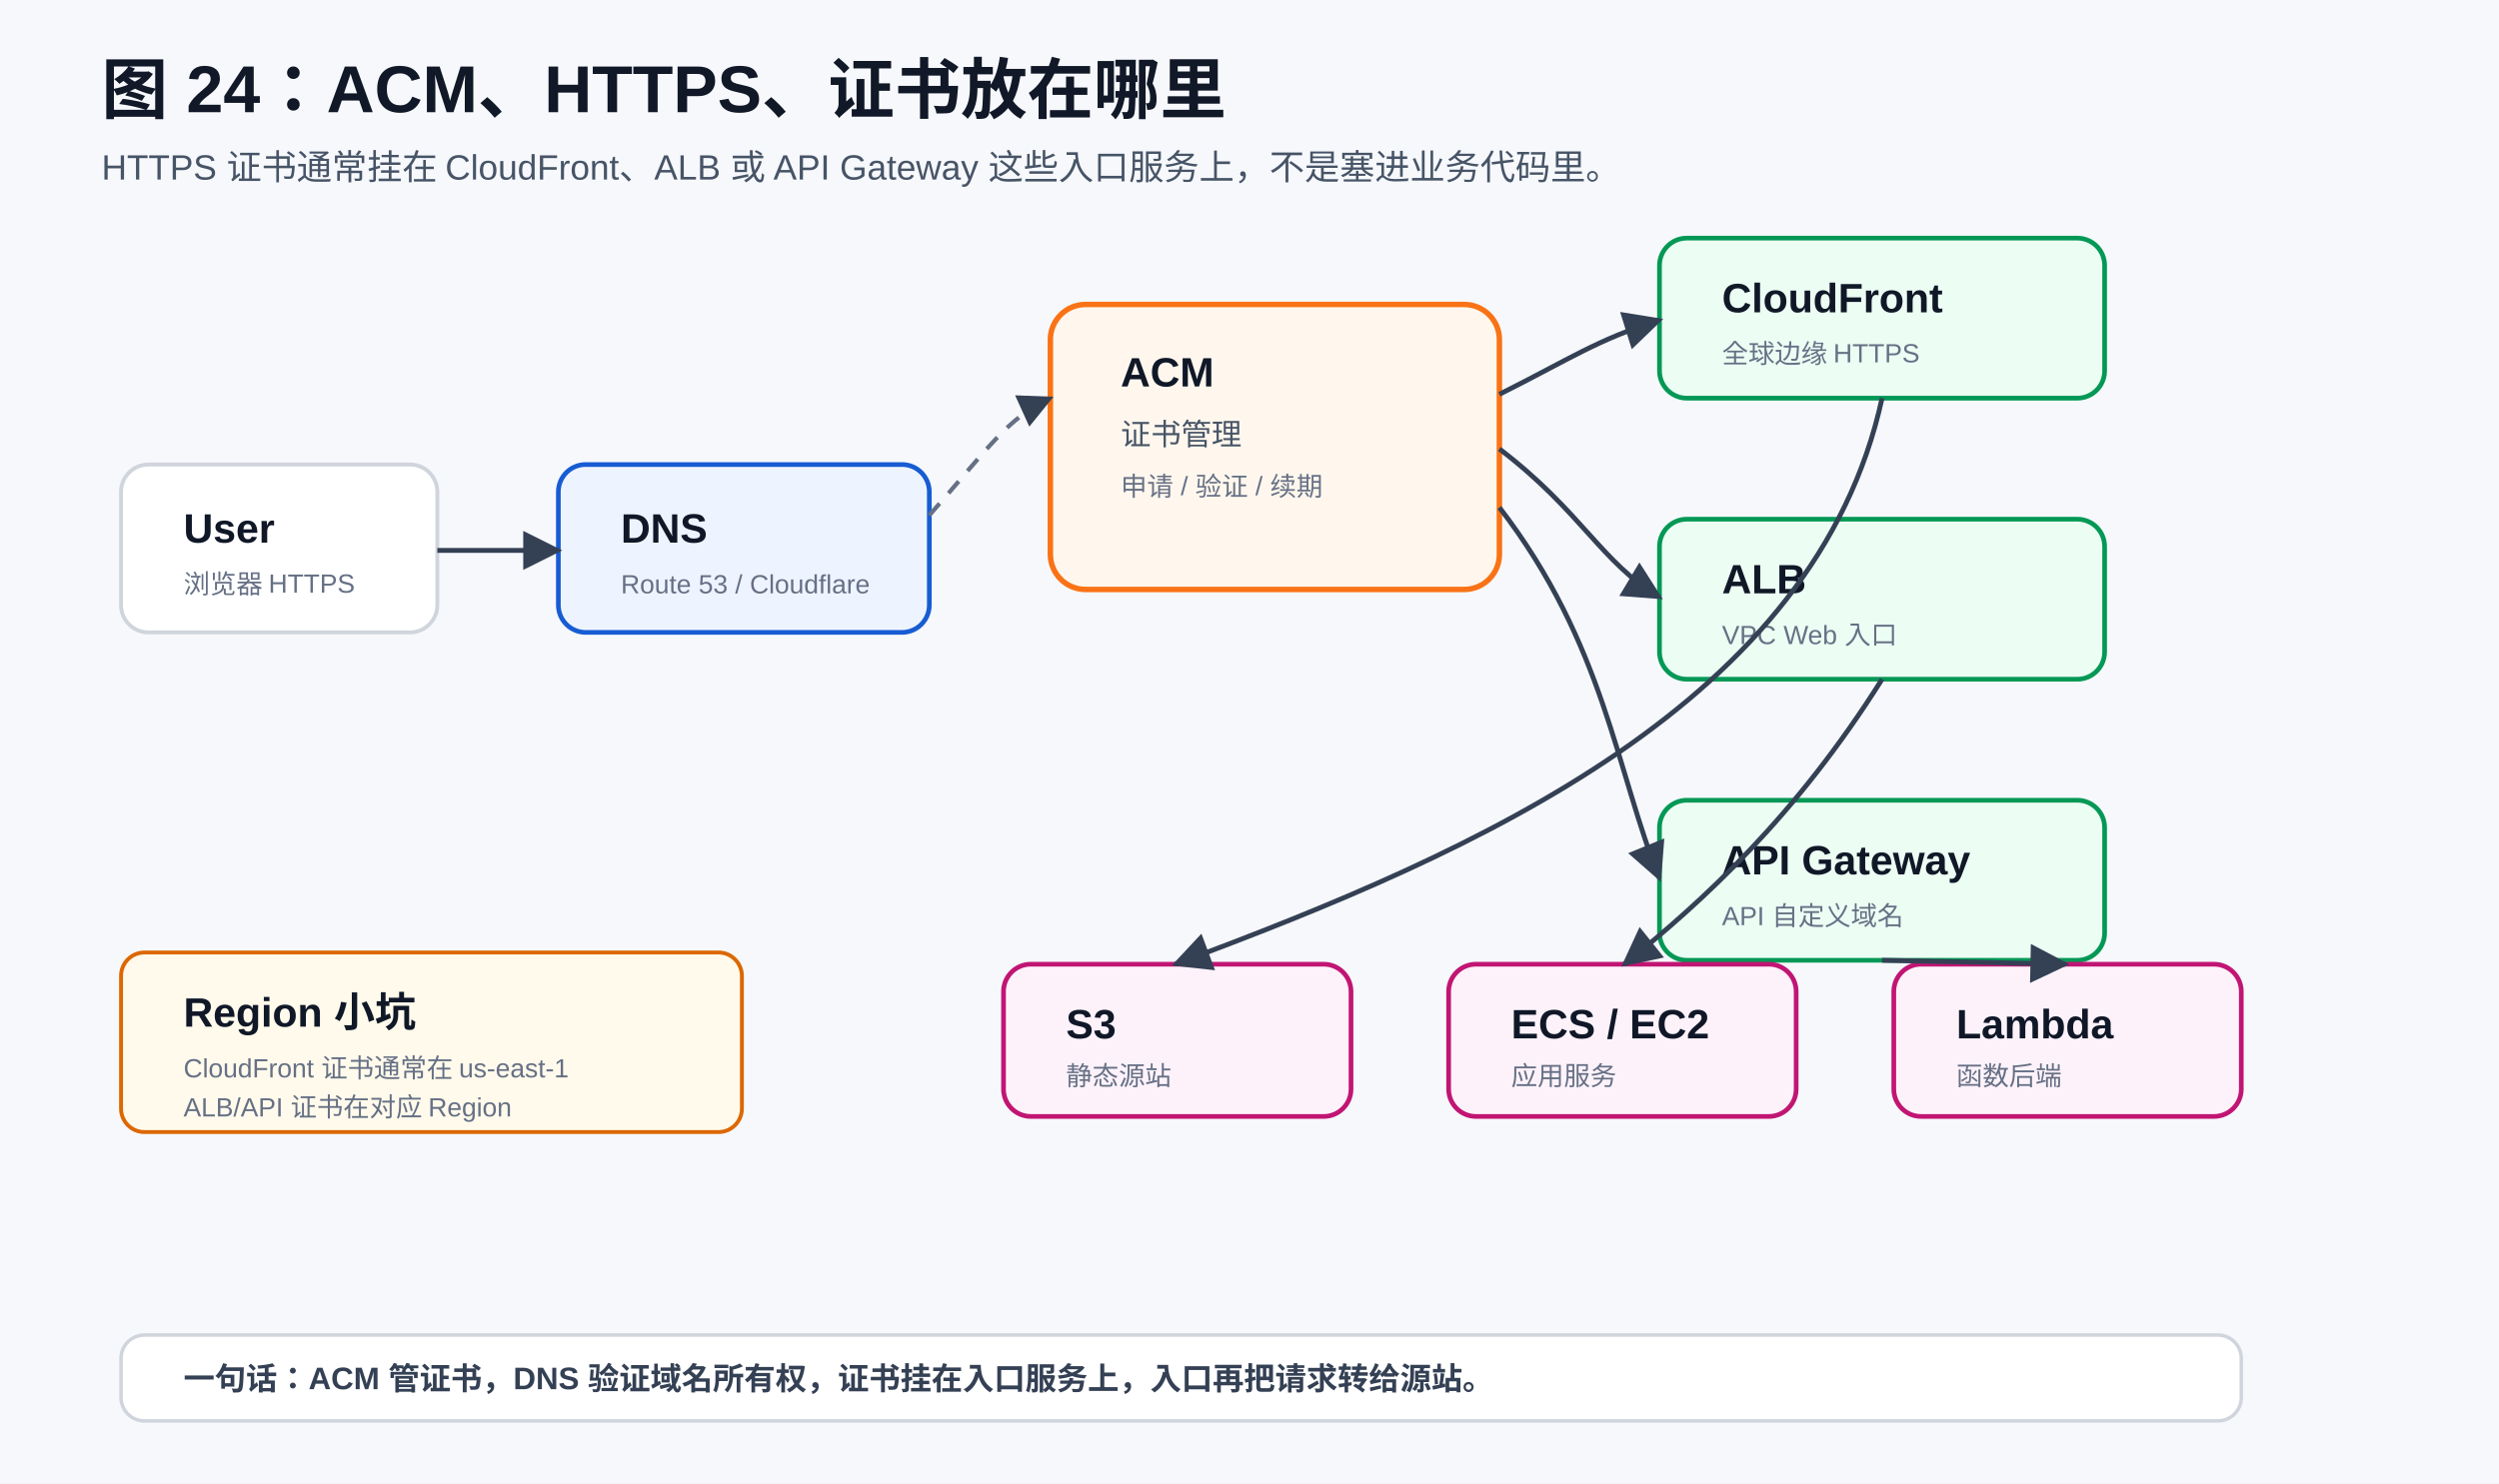
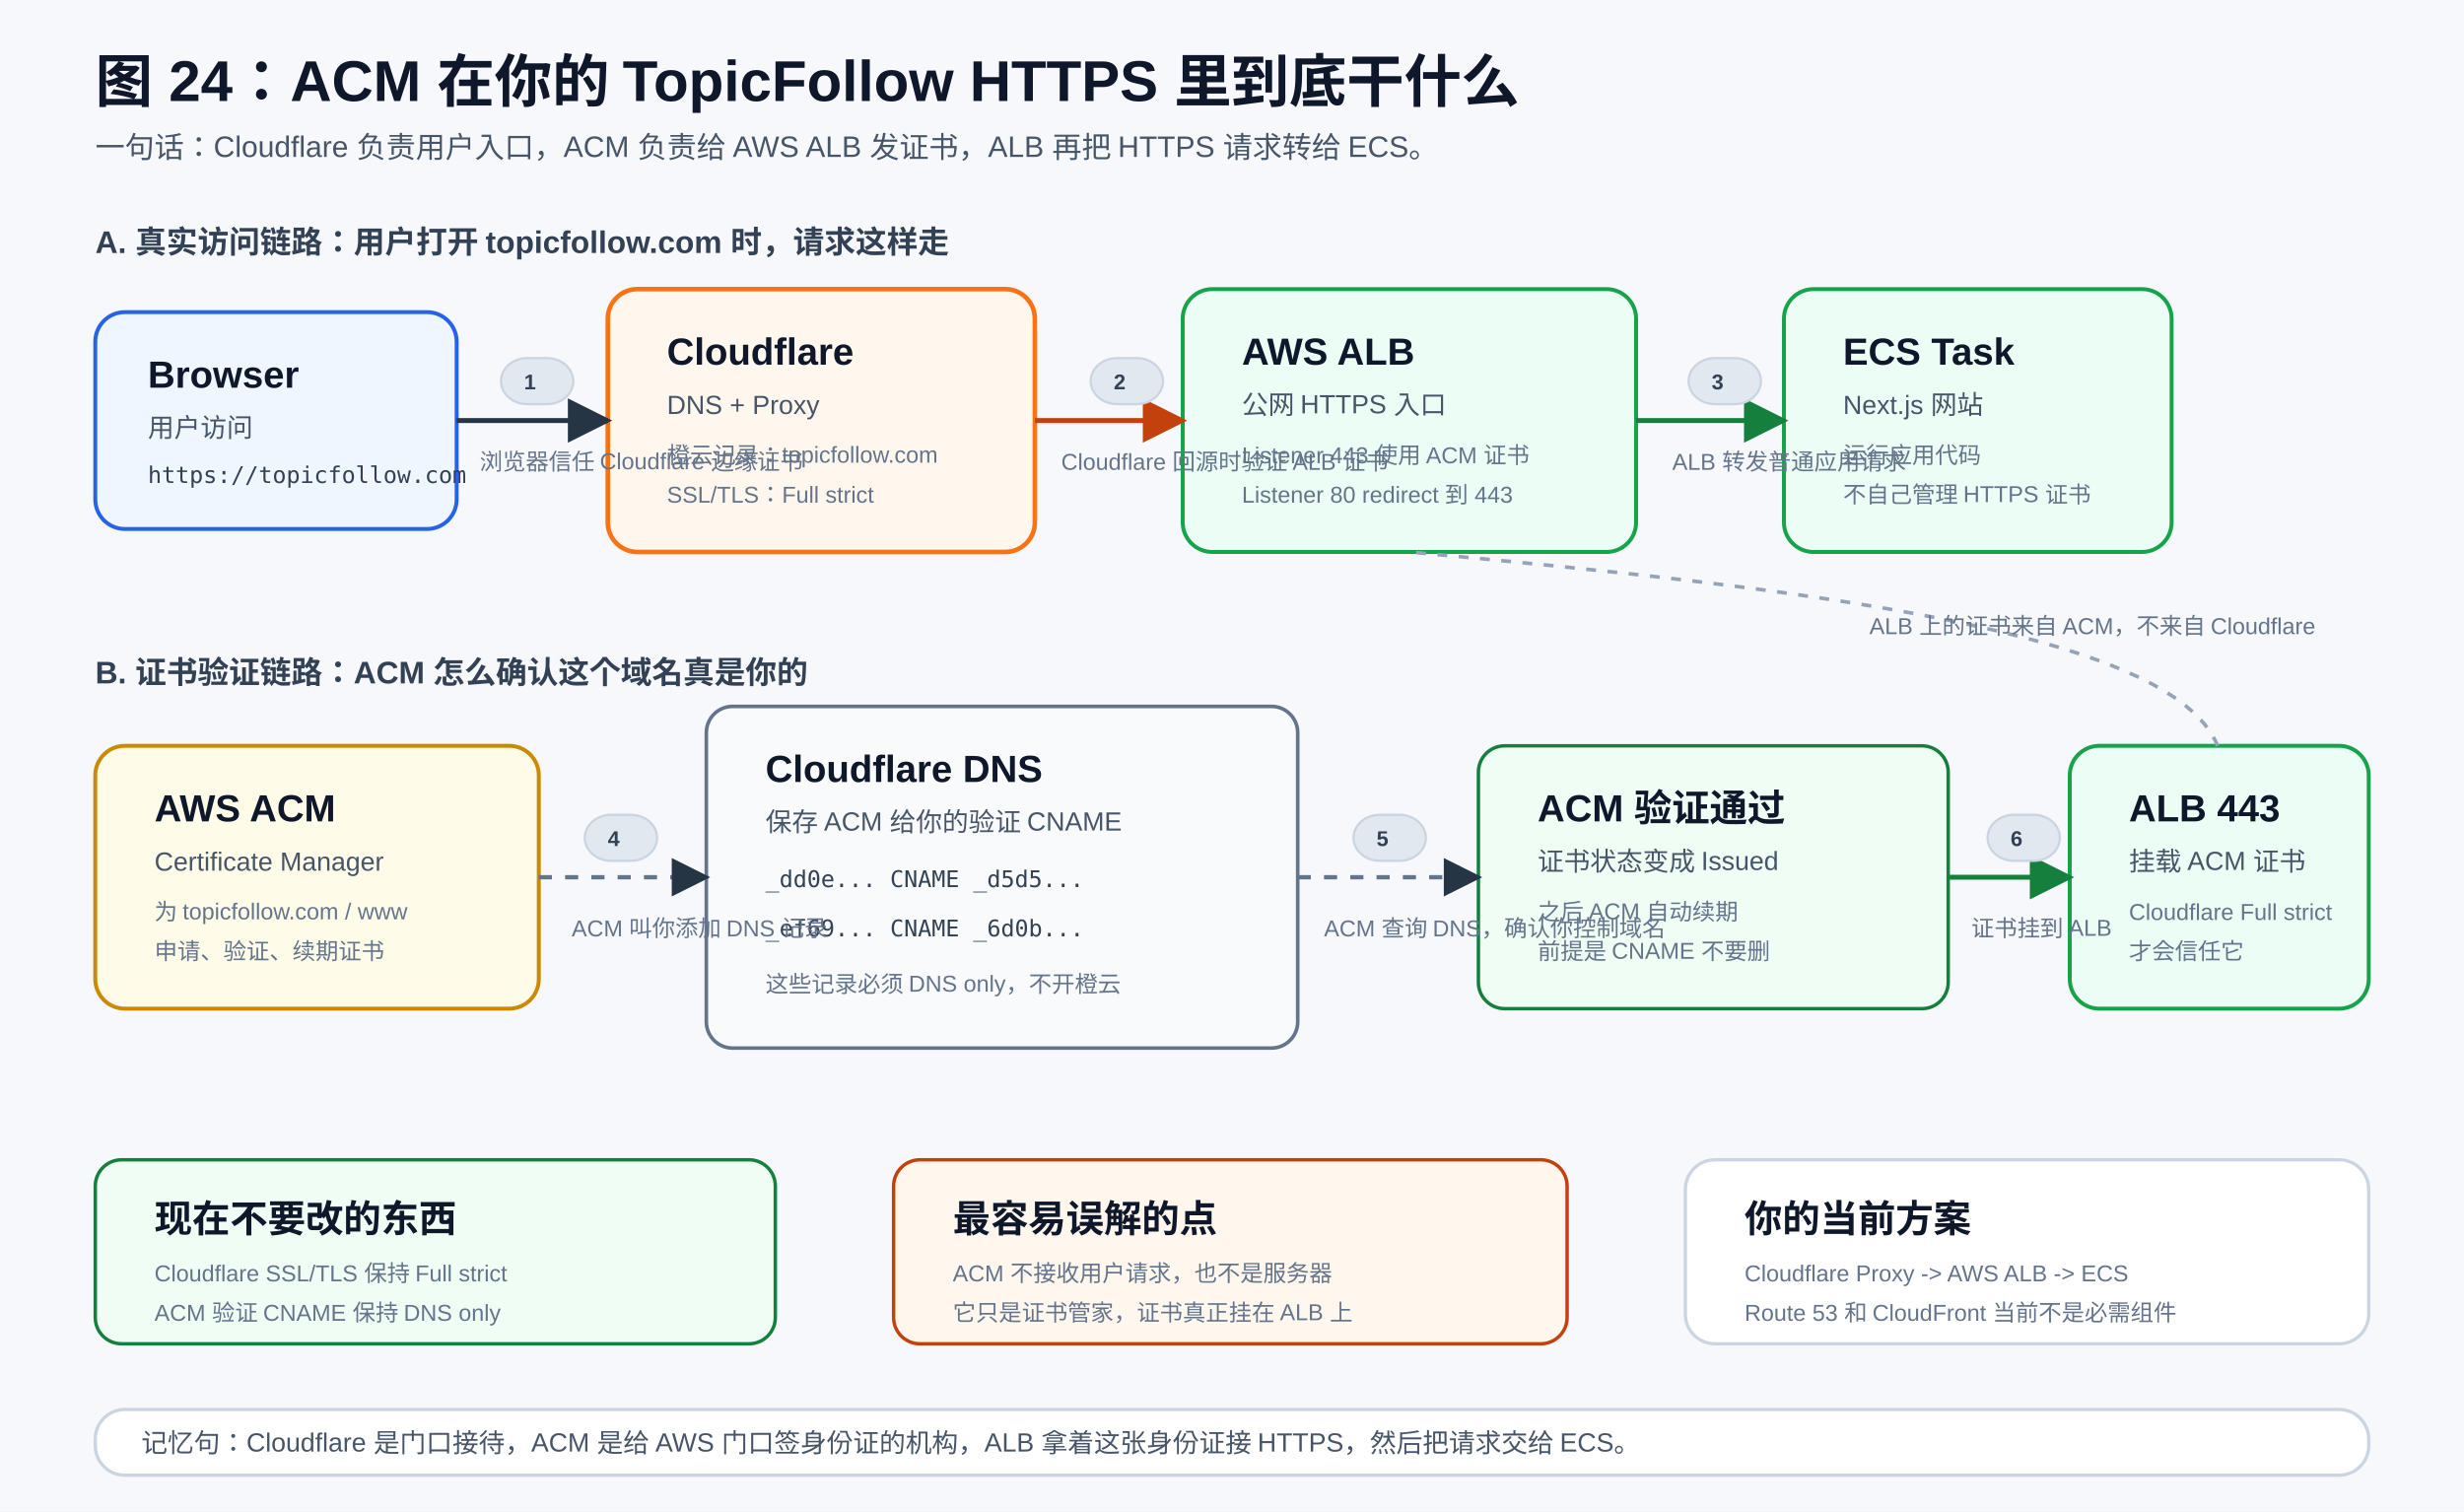
- <svg xmlns="http://www.w3.org/2000/svg" width="1280" height="760" viewBox="0 0 1280 760" role="img" aria-labelledby="title desc">
+ <svg xmlns="http://www.w3.org/2000/svg" width="1500" height="920" viewBox="0 0 1500 920" role="img" aria-labelledby="title desc">
  <defs>
-     <marker id="arrow" viewBox="0 0 10 10" refX="9" refY="5" markerWidth="8" markerHeight="8" orient="auto-start-reverse">
-       <path d="M 0 0 L 10 5 L 0 10 z" fill="#344054" />
+     <marker id="arrow" viewBox="0 0 10 10" refX="9" refY="5" markerWidth="9" markerHeight="9" orient="auto-start-reverse">
+       <path d="M 0 0 L 10 5 L 0 10 z" fill="#263544" />
+     </marker>
+     <marker id="orangeArrow" viewBox="0 0 10 10" refX="9" refY="5" markerWidth="9" markerHeight="9" orient="auto-start-reverse">
+       <path d="M 0 0 L 10 5 L 0 10 z" fill="#c2410c" />
+     </marker>
+     <marker id="greenArrow" viewBox="0 0 10 10" refX="9" refY="5" markerWidth="9" markerHeight="9" orient="auto-start-reverse">
+       <path d="M 0 0 L 10 5 L 0 10 z" fill="#15803d" />
    </marker>
    <style>
-       .page{fill:#f6f8fb}.title{font:700 34px Arial,sans-serif;fill:#111827}.subtitle{font:400 18px Arial,sans-serif;fill:#475467}
-       .box{fill:#fff;stroke:#d0d5dd;stroke-width:2;rx:14}.dns{fill:#eef4ff;stroke:#175cd3;stroke-width:2.4;rx:14}.acm{fill:#fff7ed;stroke:#f97316;stroke-width:2.8;rx:18}
-       .entry{fill:#ecfdf3;stroke:#039855;stroke-width:2.4;rx:14}.origin{fill:#fdf2fa;stroke:#c11574;stroke-width:2.4;rx:14}.warn{fill:#fffaeb;stroke:#dc6803;stroke-width:2;rx:12}
-       .label{font:700 21px Arial,sans-serif;fill:#101828}.body{font:400 15.5px Arial,sans-serif;fill:#475467}.tiny{font:400 13.5px Arial,sans-serif;fill:#667085}
-       .line{stroke:#344054;stroke-width:2.5;fill:none;marker-end:url(#arrow)}.dash{stroke:#667085;stroke-width:2.2;stroke-dasharray:8 7;fill:none;marker-end:url(#arrow)}
-       .note{fill:#fff;stroke:#d0d5dd;stroke-width:1.8;rx:12}.noteText{font:700 16px Arial,sans-serif;fill:#344054}
+       .page{fill:#f6f8fb}
+       .title{font:700 35px -apple-system,BlinkMacSystemFont,"Segoe UI",Arial,sans-serif;fill:#0f172a}
+       .subtitle{font:400 18px -apple-system,BlinkMacSystemFont,"Segoe UI",Arial,sans-serif;fill:#475569}
+       .section{font:700 19px -apple-system,BlinkMacSystemFont,"Segoe UI",Arial,sans-serif;fill:#334155}
+       .box{fill:#fff;stroke:#cbd5e1;stroke-width:2;rx:18}
+       .browser{fill:#eff6ff;stroke:#2563eb;stroke-width:2.4;rx:18}
+       .cloudflare{fill:#fff7ed;stroke:#f97316;stroke-width:2.8;rx:18}
+       .aws{fill:#ecfdf5;stroke:#16a34a;stroke-width:2.4;rx:18}
+       .acm{fill:#fefce8;stroke:#ca8a04;stroke-width:2.4;rx:18}
+       .dns{fill:#f8fafc;stroke:#64748b;stroke-width:2.2;rx:16}
+       .warn{fill:#fff7ed;stroke:#c2410c;stroke-width:2.1;rx:16}
+       .ok{fill:#f0fdf4;stroke:#15803d;stroke-width:2.1;rx:16}
+       .label{font:700 23px -apple-system,BlinkMacSystemFont,"Segoe UI",Arial,sans-serif;fill:#0f172a}
+       .body{font:400 16px -apple-system,BlinkMacSystemFont,"Segoe UI",Arial,sans-serif;fill:#475569}
+       .small{font:400 14px -apple-system,BlinkMacSystemFont,"Segoe UI",Arial,sans-serif;fill:#64748b}
+       .mono{font:500 14px ui-monospace,SFMono-Regular,Menlo,Consolas,monospace;fill:#334155}
+       .pill{fill:#e2e8f0;stroke:#cbd5e1;stroke-width:1.4;rx:16}
+       .pillText{font:700 13px -apple-system,BlinkMacSystemFont,"Segoe UI",Arial,sans-serif;fill:#334155}
+       .line{stroke:#263544;stroke-width:3;fill:none;marker-end:url(#arrow)}
+       .greenLine{stroke:#15803d;stroke-width:3;fill:none;marker-end:url(#greenArrow)}
+       .orangeLine{stroke:#c2410c;stroke-width:3;fill:none;marker-end:url(#orangeArrow)}
+       .dash{stroke:#64748b;stroke-width:2.6;stroke-dasharray:8 8;fill:none;marker-end:url(#arrow)}
+       .soft{stroke:#94a3b8;stroke-width:2.2;stroke-dasharray:6 7;fill:none}
+       .num{fill:#0f172a}
+       .numText{font:700 15px -apple-system,BlinkMacSystemFont,"Segoe UI",Arial,sans-serif;fill:#fff}
    </style>
  </defs>
-   <rect class="page" width="1280" height="760" />
-   <text class="title" x="52" y="58">图 24：ACM、HTTPS、证书放在哪里</text>
-   <text class="subtitle" x="52" y="92">HTTPS 证书通常挂在 CloudFront、ALB 或 API Gateway 这些入口服务上，不是塞进业务代码里。</text>
-   <rect class="box" x="62" y="238" width="162" height="86" />
-   <text class="label" x="94" y="278">User</text>
-   <text class="tiny" x="94" y="304">浏览器 HTTPS</text>
-   <rect class="dns" x="286" y="238" width="190" height="86" />
-   <text class="label" x="318" y="278">DNS</text>
-   <text class="tiny" x="318" y="304">Route 53 / Cloudflare</text>
-   <path class="line" d="M224 282 L286 282" />
-   <rect class="acm" x="538" y="156" width="230" height="146" />
-   <text class="label" x="574" y="198">ACM</text>
-   <text class="body" x="574" y="228">证书管理</text>
-   <text class="tiny" x="574" y="254">申请 / 验证 / 续期</text>
-   <path class="dash" d="M476 264 C506 230 516 214 538 204" />
-   <rect class="entry" x="850" y="122" width="228" height="82" />
-   <text class="label" x="882" y="160">CloudFront</text>
-   <text class="tiny" x="882" y="186">全球边缘 HTTPS</text>
-   <rect class="entry" x="850" y="266" width="228" height="82" />
-   <text class="label" x="882" y="304">ALB</text>
-   <text class="tiny" x="882" y="330">VPC Web 入口</text>
-   <rect class="entry" x="850" y="410" width="228" height="82" />
-   <text class="label" x="882" y="448">API Gateway</text>
-   <text class="tiny" x="882" y="474">API 自定义域名</text>
-   <path class="line" d="M768 202 C804 184 818 174 850 164" />
-   <path class="line" d="M768 230 C810 262 820 288 850 306" />
-   <path class="line" d="M768 260 C822 330 828 396 850 450" />
-   <rect class="origin" x="514" y="494" width="178" height="78" />
-   <text class="label" x="546" y="532">S3</text>
-   <text class="tiny" x="546" y="556">静态源站</text>
-   <rect class="origin" x="742" y="494" width="178" height="78" />
-   <text class="label" x="774" y="532">ECS / EC2</text>
-   <text class="tiny" x="774" y="556">应用服务</text>
-   <rect class="origin" x="970" y="494" width="178" height="78" />
-   <text class="label" x="1002" y="532">Lambda</text>
-   <text class="tiny" x="1002" y="556">函数后端</text>
-   <path class="line" d="M964 204 C930 360 758 436 602 494" />
-   <path class="line" d="M964 348 C920 418 872 462 832 494" />
-   <path class="line" d="M964 492 L1058 494" />
-   <rect class="warn" x="62" y="488" width="318" height="92" />
-   <text class="label" x="94" y="526">Region 小坑</text>
-   <text class="tiny" x="94" y="552">CloudFront 证书通常在 us-east-1</text>
-   <text class="tiny" x="94" y="572">ALB/API 证书在对应 Region</text>
-   <rect class="note" x="62" y="684" width="1086" height="44" />
-   <text class="noteText" x="94" y="712">一句话：ACM 管证书，DNS 验证域名所有权，证书挂在入口服务上，入口再把请求转给源站。</text>
+   <rect class="page" width="1500" height="920" />
+   <text class="title" x="58" y="62">图 24：ACM 在你的 TopicFollow HTTPS 里到底干什么</text>
+   <text class="subtitle" x="58" y="96">一句话：Cloudflare 负责用户入口，ACM 负责给 AWS ALB 发证书，ALB 再把 HTTPS 请求转给 ECS。</text>
+   <text class="section" x="58" y="154">A. 真实访问链路：用户打开 topicfollow.com 时，请求这样走</text>
+   <rect class="browser" x="58" y="190" width="220" height="132" />
+   <text class="label" x="90" y="236">Browser</text>
+   <text class="body" x="90" y="266">用户访问</text>
+   <text class="mono" x="90" y="294">https://topicfollow.com</text>
+   <rect class="cloudflare" x="370" y="176" width="260" height="160" />
+   <text class="label" x="406" y="222">Cloudflare</text>
+   <text class="body" x="406" y="252">DNS + Proxy</text>
+   <text class="small" x="406" y="282">橙云记录：topicfollow.com</text>
+   <text class="small" x="406" y="306">SSL/TLS：Full strict</text>
+   <rect class="aws" x="720" y="176" width="276" height="160" />
+   <text class="label" x="756" y="222">AWS ALB</text>
+   <text class="body" x="756" y="252">公网 HTTPS 入口</text>
+   <text class="small" x="756" y="282">Listener 443 使用 ACM 证书</text>
+   <text class="small" x="756" y="306">Listener 80 redirect 到 443</text>
+   <rect class="aws" x="1086" y="176" width="236" height="160" />
+   <text class="label" x="1122" y="222">ECS Task</text>
+   <text class="body" x="1122" y="252">Next.js 网站</text>
+   <text class="small" x="1122" y="282">运行应用代码</text>
+   <text class="small" x="1122" y="306">不自己管理 HTTPS 证书</text>
+   <path class="line" d="M278 256 H370" />
+   <path class="orangeLine" d="M630 256 H720" />
+   <path class="greenLine" d="M996 256 H1086" />
+   <rect class="pill" x="305" y="218" width="44" height="28" />
+   <text class="pillText" x="319" y="237">1</text>
+   <rect class="pill" x="664" y="218" width="44" height="28" />
+   <text class="pillText" x="678" y="237">2</text>
+   <rect class="pill" x="1028" y="218" width="44" height="28" />
+   <text class="pillText" x="1042" y="237">3</text>
+   <text class="small" x="292" y="286">浏览器信任 Cloudflare 边缘证书</text>
+   <text class="small" x="646" y="286">Cloudflare 回源时验证 ALB 证书</text>
+   <text class="small" x="1018" y="286">ALB 转发普通应用请求</text>
+   <text class="section" x="58" y="416">B. 证书验证链路：ACM 怎么确认这个域名真是你的</text>
+   <rect class="acm" x="58" y="454" width="270" height="160" />
+   <text class="label" x="94" y="500">AWS ACM</text>
+   <text class="body" x="94" y="530">Certificate Manager</text>
+   <text class="small" x="94" y="560">为 topicfollow.com / www</text>
+   <text class="small" x="94" y="584">申请、验证、续期证书</text>
+   <rect class="dns" x="430" y="430" width="360" height="208" />
+   <text class="label" x="466" y="476">Cloudflare DNS</text>
+   <text class="body" x="466" y="506">保存 ACM 给你的验证 CNAME</text>
+   <text class="mono" x="466" y="540">_dd0e...  CNAME  _d5d5...</text>
+   <text class="mono" x="466" y="570">_ef69...  CNAME  _6d0b...</text>
+   <text class="small" x="466" y="604">这些记录必须 DNS only，不开橙云</text>
+   <rect class="ok" x="900" y="454" width="286" height="160" />
+   <text class="label" x="936" y="500">ACM 验证通过</text>
+   <text class="body" x="936" y="530">证书状态变成 Issued</text>
+   <text class="small" x="936" y="560">之后 ACM 自动续期</text>
+   <text class="small" x="936" y="584">前提是 CNAME 不要删</text>
+   <rect class="aws" x="1260" y="454" width="182" height="160" />
+   <text class="label" x="1296" y="500">ALB 443</text>
+   <text class="body" x="1296" y="530">挂载 ACM 证书</text>
+   <text class="small" x="1296" y="560">Cloudflare Full strict</text>
+   <text class="small" x="1296" y="584">才会信任它</text>
+   <path class="dash" d="M328 534 H430" />
+   <path class="dash" d="M790 534 H900" />
+   <path class="greenLine" d="M1186 534 H1260" />
+   <rect class="pill" x="356" y="496" width="44" height="28" />
+   <text class="pillText" x="370" y="515">4</text>
+   <rect class="pill" x="824" y="496" width="44" height="28" />
+   <text class="pillText" x="838" y="515">5</text>
+   <rect class="pill" x="1210" y="496" width="44" height="28" />
+   <text class="pillText" x="1224" y="515">6</text>
+   <text class="small" x="348" y="570">ACM 叫你添加 DNS 记录</text>
+   <text class="small" x="806" y="570">ACM 查询 DNS，确认你控制域名</text>
+   <text class="small" x="1200" y="570">证书挂到 ALB</text>
+   <path class="soft" d="M1350 454 C1322 384 1098 358 858 336" />
+   <text class="small" x="1138" y="386">ALB 上的证书来自 ACM，不来自 Cloudflare</text>
+   <rect class="ok" x="58" y="706" width="414" height="112" />
+   <text class="label" x="94" y="750">现在不要改的东西</text>
+   <text class="small" x="94" y="780">Cloudflare SSL/TLS 保持 Full strict</text>
+   <text class="small" x="94" y="804">ACM 验证 CNAME 保持 DNS only</text>
+   <rect class="warn" x="544" y="706" width="410" height="112" />
+   <text class="label" x="580" y="750">最容易误解的点</text>
+   <text class="small" x="580" y="780">ACM 不接收用户请求，也不是服务器</text>
+   <text class="small" x="580" y="804">它只是证书管家，证书真正挂在 ALB 上</text>
+   <rect class="box" x="1026" y="706" width="416" height="112" />
+   <text class="label" x="1062" y="750">你的当前方案</text>
+   <text class="small" x="1062" y="780">Cloudflare Proxy -&gt; AWS ALB -&gt; ECS</text>
+   <text class="small" x="1062" y="804">Route 53 和 CloudFront 当前不是必需组件</text>
+   <rect class="box" x="58" y="858" width="1384" height="40" />
+   <text class="body" x="86" y="884">记忆句：Cloudflare 是门口接待，ACM 是给 AWS 门口签身份证的机构，ALB 拿着这张身份证接 HTTPS，然后把请求交给 ECS。</text>
</svg>
